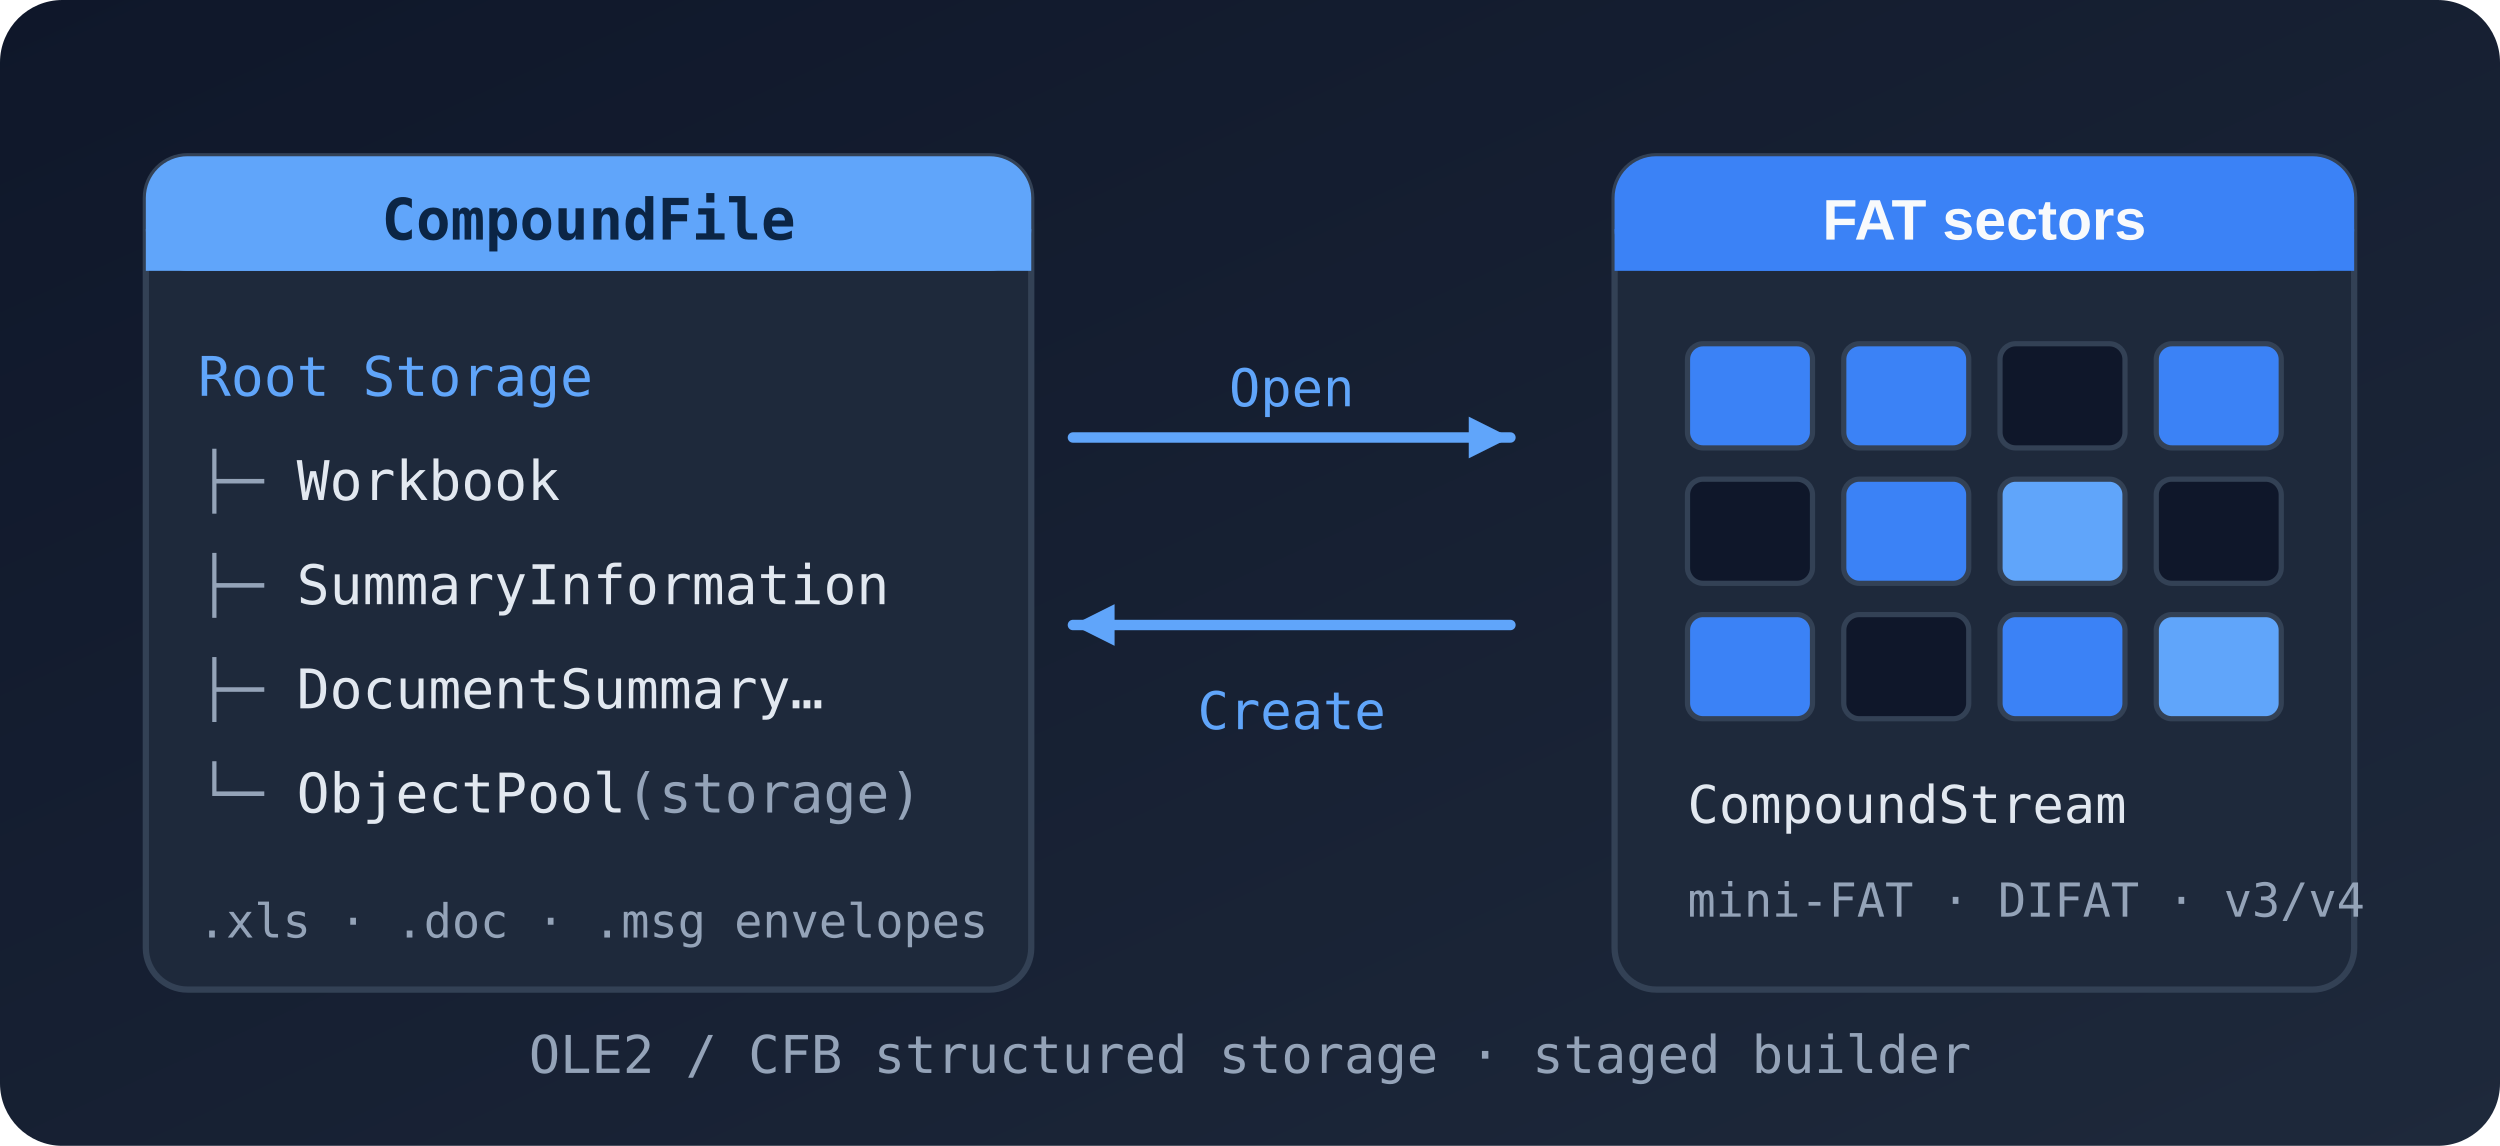
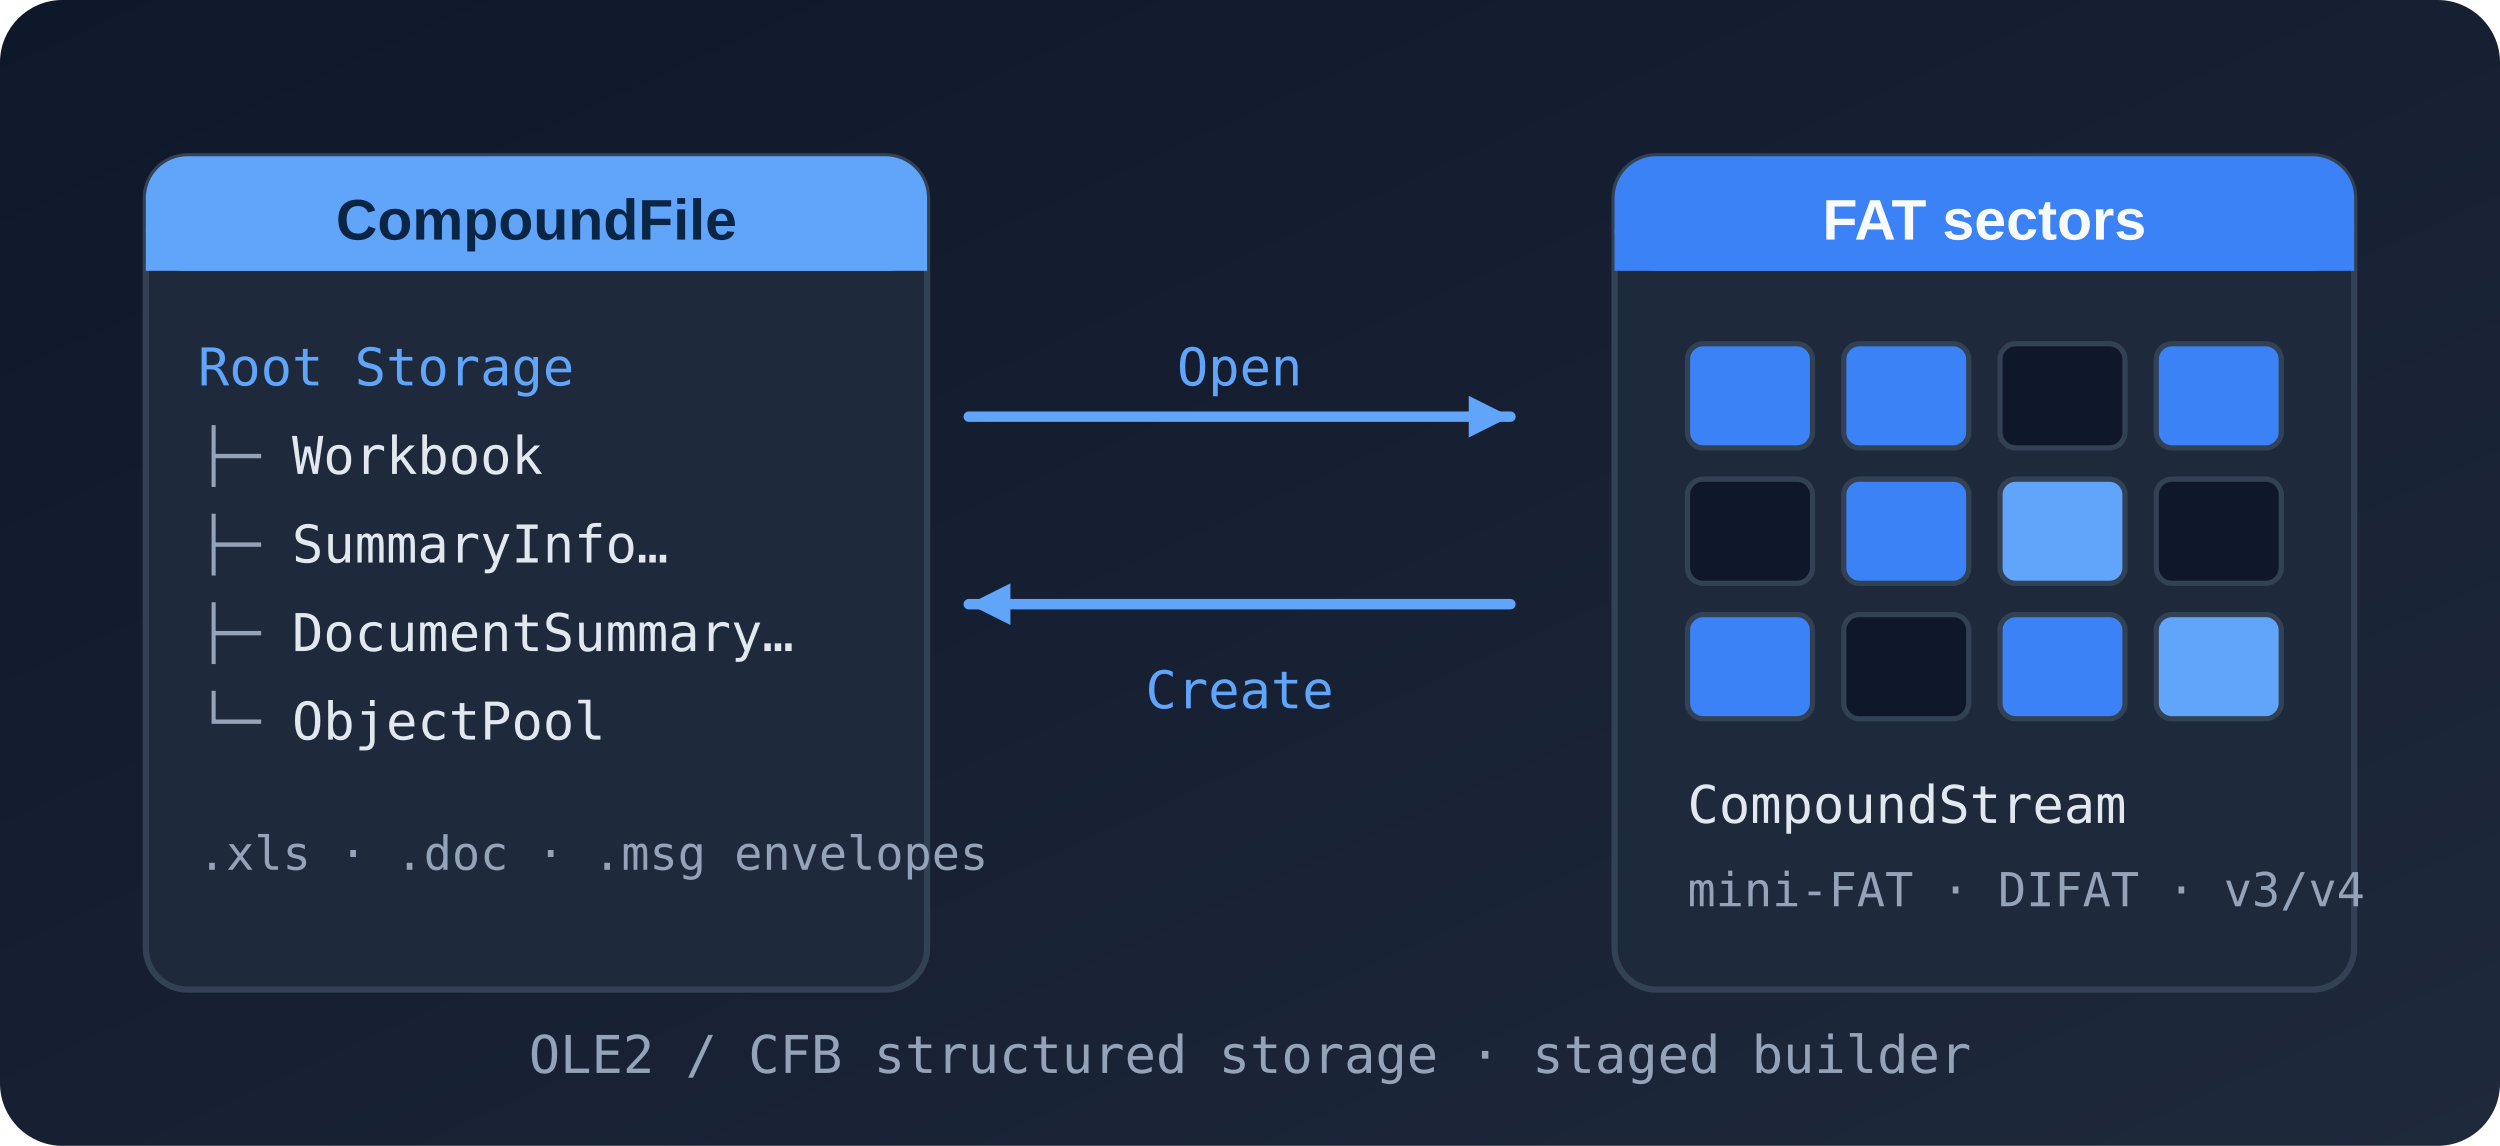
<svg xmlns="http://www.w3.org/2000/svg" viewBox="0 0 480 220" role="img" aria-label="Bodu.IO.Compound — reader and writer for the OLE2 Compound File Binary container">
  <defs>
    <linearGradient id="iocmp-bg" x1="0" y1="0" x2="1" y2="1">
      <stop offset="0" stop-color="#0F172A" />
      <stop offset="1" stop-color="#1E293B" />
    </linearGradient>
  </defs>
  <rect width="480" height="220" rx="12" fill="url(#iocmp-bg)" />
  <g transform="translate(28 30)" font-family="'Segoe UI','Helvetica Neue',Arial,sans-serif" font-size="11">
-     <rect width="170" height="160" rx="8" fill="#1E293B" stroke="#334155" stroke-width="1.2" />
-     <rect width="170" height="22" rx="8" fill="#60A5FA" />
-     <rect y="14" width="170" height="8" fill="#60A5FA" />
-     <text x="85" y="16" fill="#0B2545" text-anchor="middle" font-weight="700" font-size="11" font-family="'Consolas','Menlo',monospace">CompoundFile</text>
-     <g fill="#E2E8F0" font-family="'Consolas','Menlo',monospace" font-size="10.5">
-       <text x="10" y="46" fill="#60A5FA">Root Storage</text>
-       <text x="10" y="66">
+     <rect width="150" height="160" rx="8" fill="#1E293B" stroke="#334155" stroke-width="1.2" />
+     <rect width="150" height="22" rx="8" fill="#60A5FA" />
+     <rect y="14" width="150" height="8" fill="#60A5FA" />
+     <text x="75" y="16" fill="#0B2545" text-anchor="middle" font-weight="700" font-size="11">CompoundFile</text>
+     <g fill="#E2E8F0" font-family="'Consolas','Menlo',monospace" font-size="10">
+       <text x="10" y="44">
+         <tspan fill="#60A5FA">Root Storage</tspan>
+       </text>
+       <text x="10" y="61">
        <tspan fill="#94A3B8">├─</tspan> Workbook</text>
-       <text x="10" y="86">
-         <tspan fill="#94A3B8">├─</tspan> SummaryInformation</text>
-       <text x="10" y="106">
+       <text x="10" y="78">
+         <tspan fill="#94A3B8">├─</tspan> SummaryInfo…</text>
+       <text x="10" y="95">
        <tspan fill="#94A3B8">├─</tspan> DocumentSummary…</text>
-       <text x="10" y="126">
-         <tspan fill="#94A3B8">└─</tspan> ObjectPool<tspan fill="#94A3B8"> (storage)</tspan>
+       <text x="10" y="112">
+         <tspan fill="#94A3B8">└─</tspan> ObjectPool</text>
+       <text x="10" y="137">
+         <tspan fill="#94A3B8" font-size="9">.xls · .doc · .msg envelopes</tspan>
      </text>
-       <text x="10" y="150" fill="#94A3B8" font-size="9">.xls · .doc · .msg envelopes</text>
    </g>
  </g>
-   <g transform="translate(206 84)" fill="none" stroke="#60A5FA" stroke-width="2" stroke-linecap="round">
-     <line x1="0" y1="0" x2="84" y2="0" />
-     <polygon points="84,0 76,-4 76,4" fill="#60A5FA" stroke="none" />
-     <line x1="84" y1="36" x2="0" y2="36" />
+   <g transform="translate(186 80)" fill="none" stroke="#60A5FA" stroke-width="2" stroke-linecap="round">
+     <line x1="0" y1="0" x2="104" y2="0" />
+     <polygon points="104,0 96,-4 96,4" fill="#60A5FA" stroke="none" />
+     <line x1="104" y1="36" x2="0" y2="36" />
    <polygon points="0,36 8,32 8,40" fill="#60A5FA" stroke="none" />
  </g>
-   <g transform="translate(206 84)" fill="#60A5FA" font-family="'Consolas','Menlo',monospace" font-size="10" text-anchor="middle">
-     <text x="42" y="-6">Open</text>
-     <text x="42" y="56">Create</text>
+   <g transform="translate(186 80)" fill="#60A5FA" font-family="'Consolas','Menlo',monospace" font-size="10" text-anchor="middle">
+     <text x="52" y="-6">Open</text>
+     <text x="52" y="56">Create</text>
  </g>
  <g transform="translate(310 30)" font-family="'Segoe UI','Helvetica Neue',Arial,sans-serif" font-size="11">
    <rect width="142" height="160" rx="8" fill="#1E293B" stroke="#334155" stroke-width="1.2" />
    <rect width="142" height="22" rx="8" fill="#3B82F6" />
    <rect y="14" width="142" height="8" fill="#3B82F6" />
    <text x="71" y="16" fill="#F8FAFC" text-anchor="middle" font-weight="700" font-size="11">FAT sectors</text>
    <g stroke="#334155" stroke-width="1">
      <rect x="14" y="36" width="24" height="20" rx="3" fill="#3B82F6" />
      <rect x="44" y="36" width="24" height="20" rx="3" fill="#3B82F6" />
      <rect x="74" y="36" width="24" height="20" rx="3" fill="#0F172A" />
      <rect x="104" y="36" width="24" height="20" rx="3" fill="#3B82F6" />
      <rect x="14" y="62" width="24" height="20" rx="3" fill="#0F172A" />
      <rect x="44" y="62" width="24" height="20" rx="3" fill="#3B82F6" />
      <rect x="74" y="62" width="24" height="20" rx="3" fill="#60A5FA" />
      <rect x="104" y="62" width="24" height="20" rx="3" fill="#0F172A" />
      <rect x="14" y="88" width="24" height="20" rx="3" fill="#3B82F6" />
      <rect x="44" y="88" width="24" height="20" rx="3" fill="#0F172A" />
      <rect x="74" y="88" width="24" height="20" rx="3" fill="#3B82F6" />
      <rect x="104" y="88" width="24" height="20" rx="3" fill="#60A5FA" />
    </g>
    <g fill="#E2E8F0" font-family="'Consolas','Menlo',monospace" font-size="10">
      <text x="14" y="128">CompoundStream</text>
-       <text x="14" y="146" fill="#94A3B8" font-size="9">mini-FAT · DIFAT · v3/v4</text>
+       <text x="14" y="144">
+         <tspan fill="#94A3B8" font-size="9">mini-FAT · DIFAT · v3/v4</tspan>
+       </text>
    </g>
  </g>
  <g fill="#94A3B8" font-family="'Consolas','Menlo',monospace" font-size="10">
    <text x="240" y="206" text-anchor="middle">OLE2 / CFB structured storage · staged builder</text>
  </g>
</svg>
